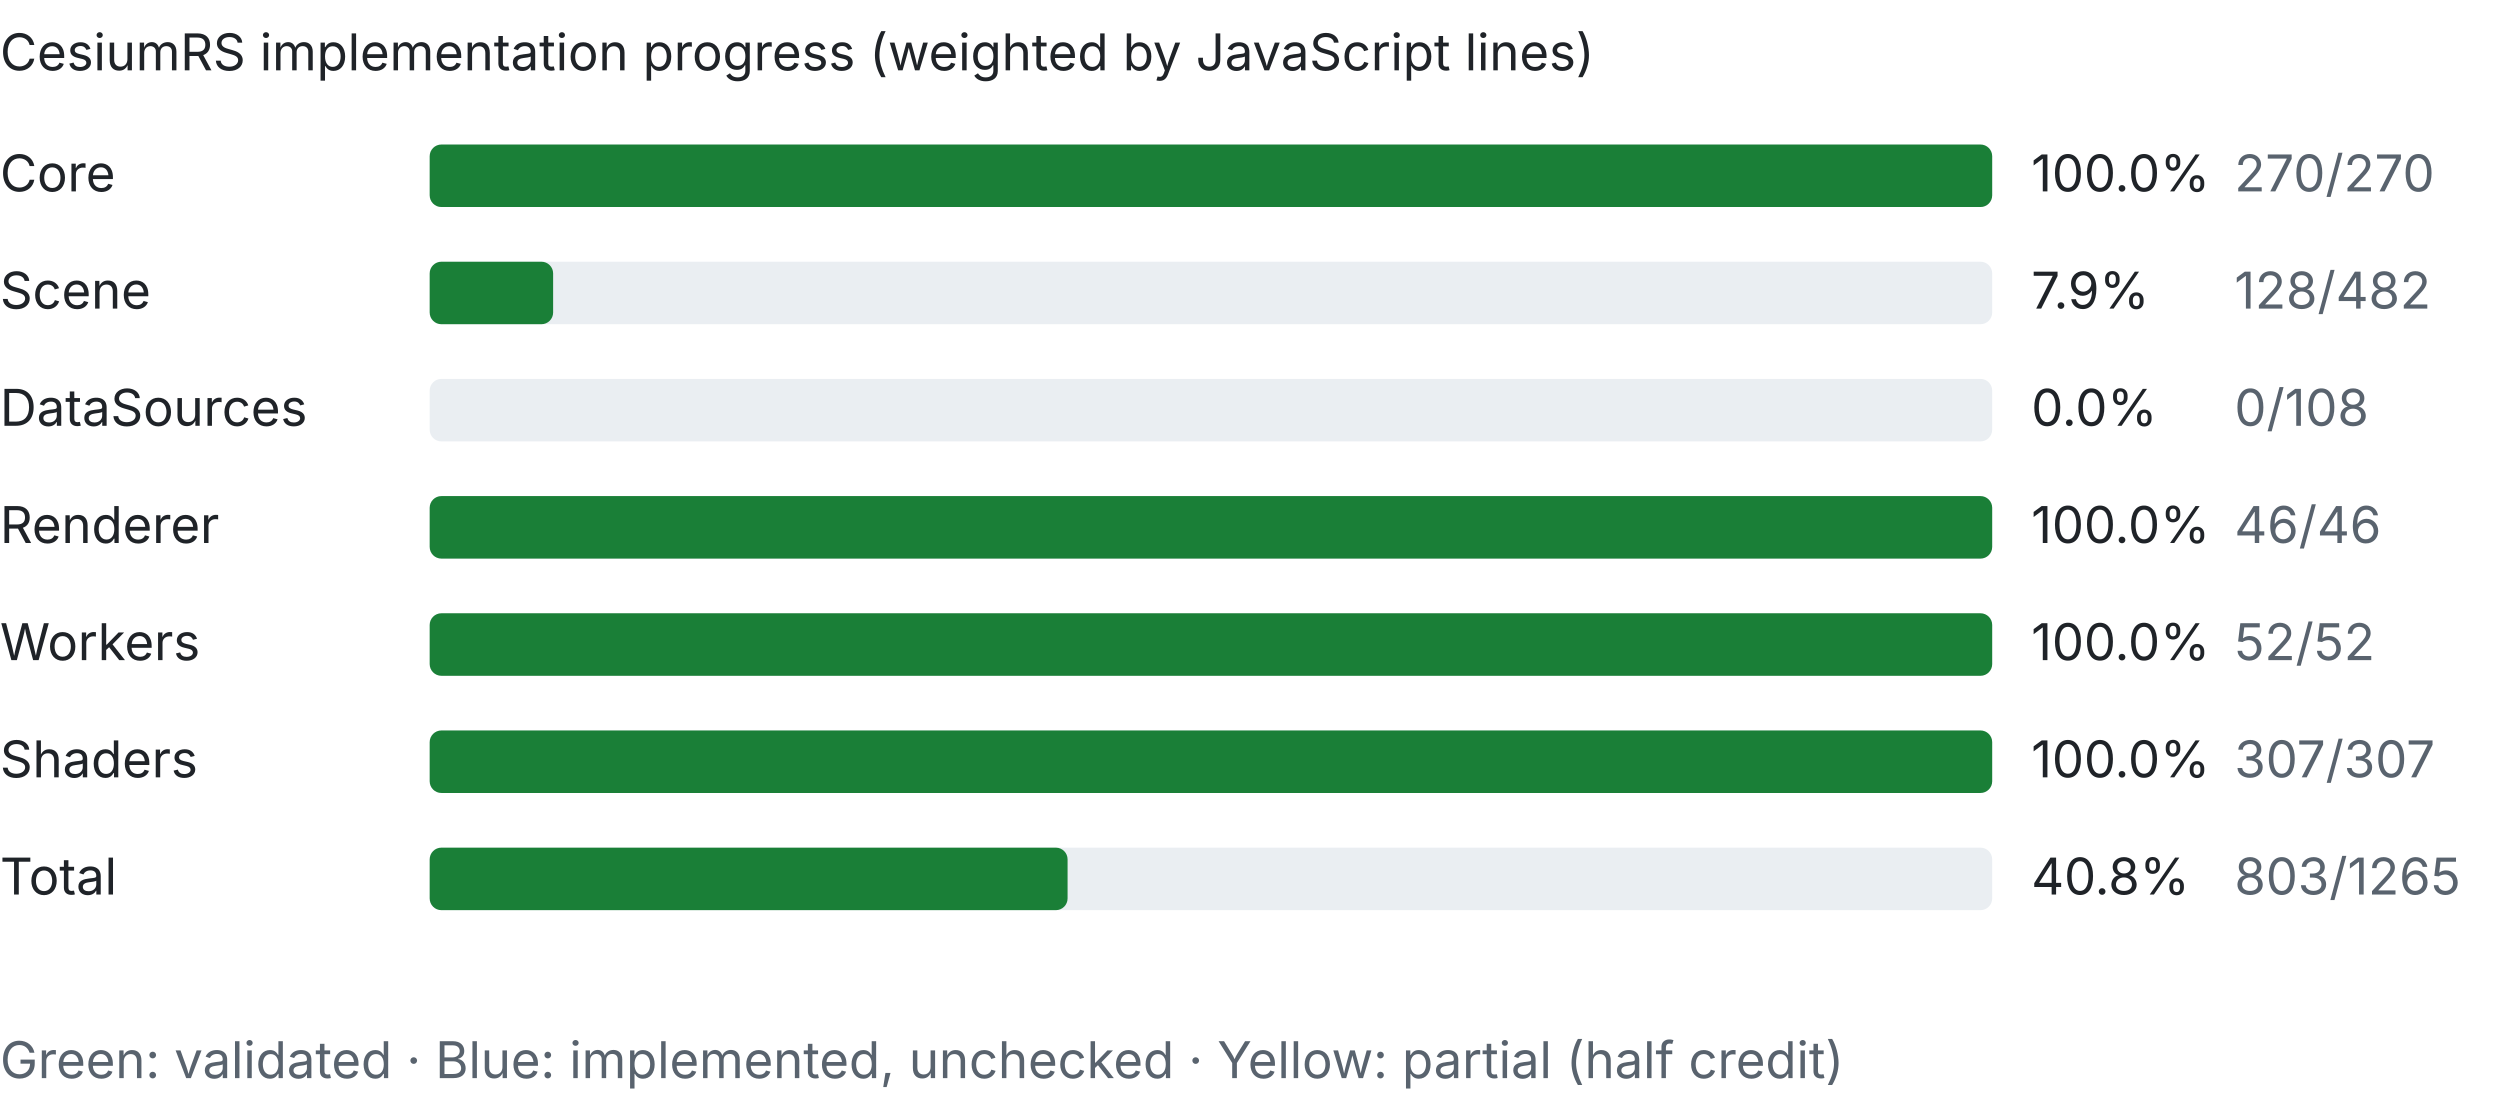
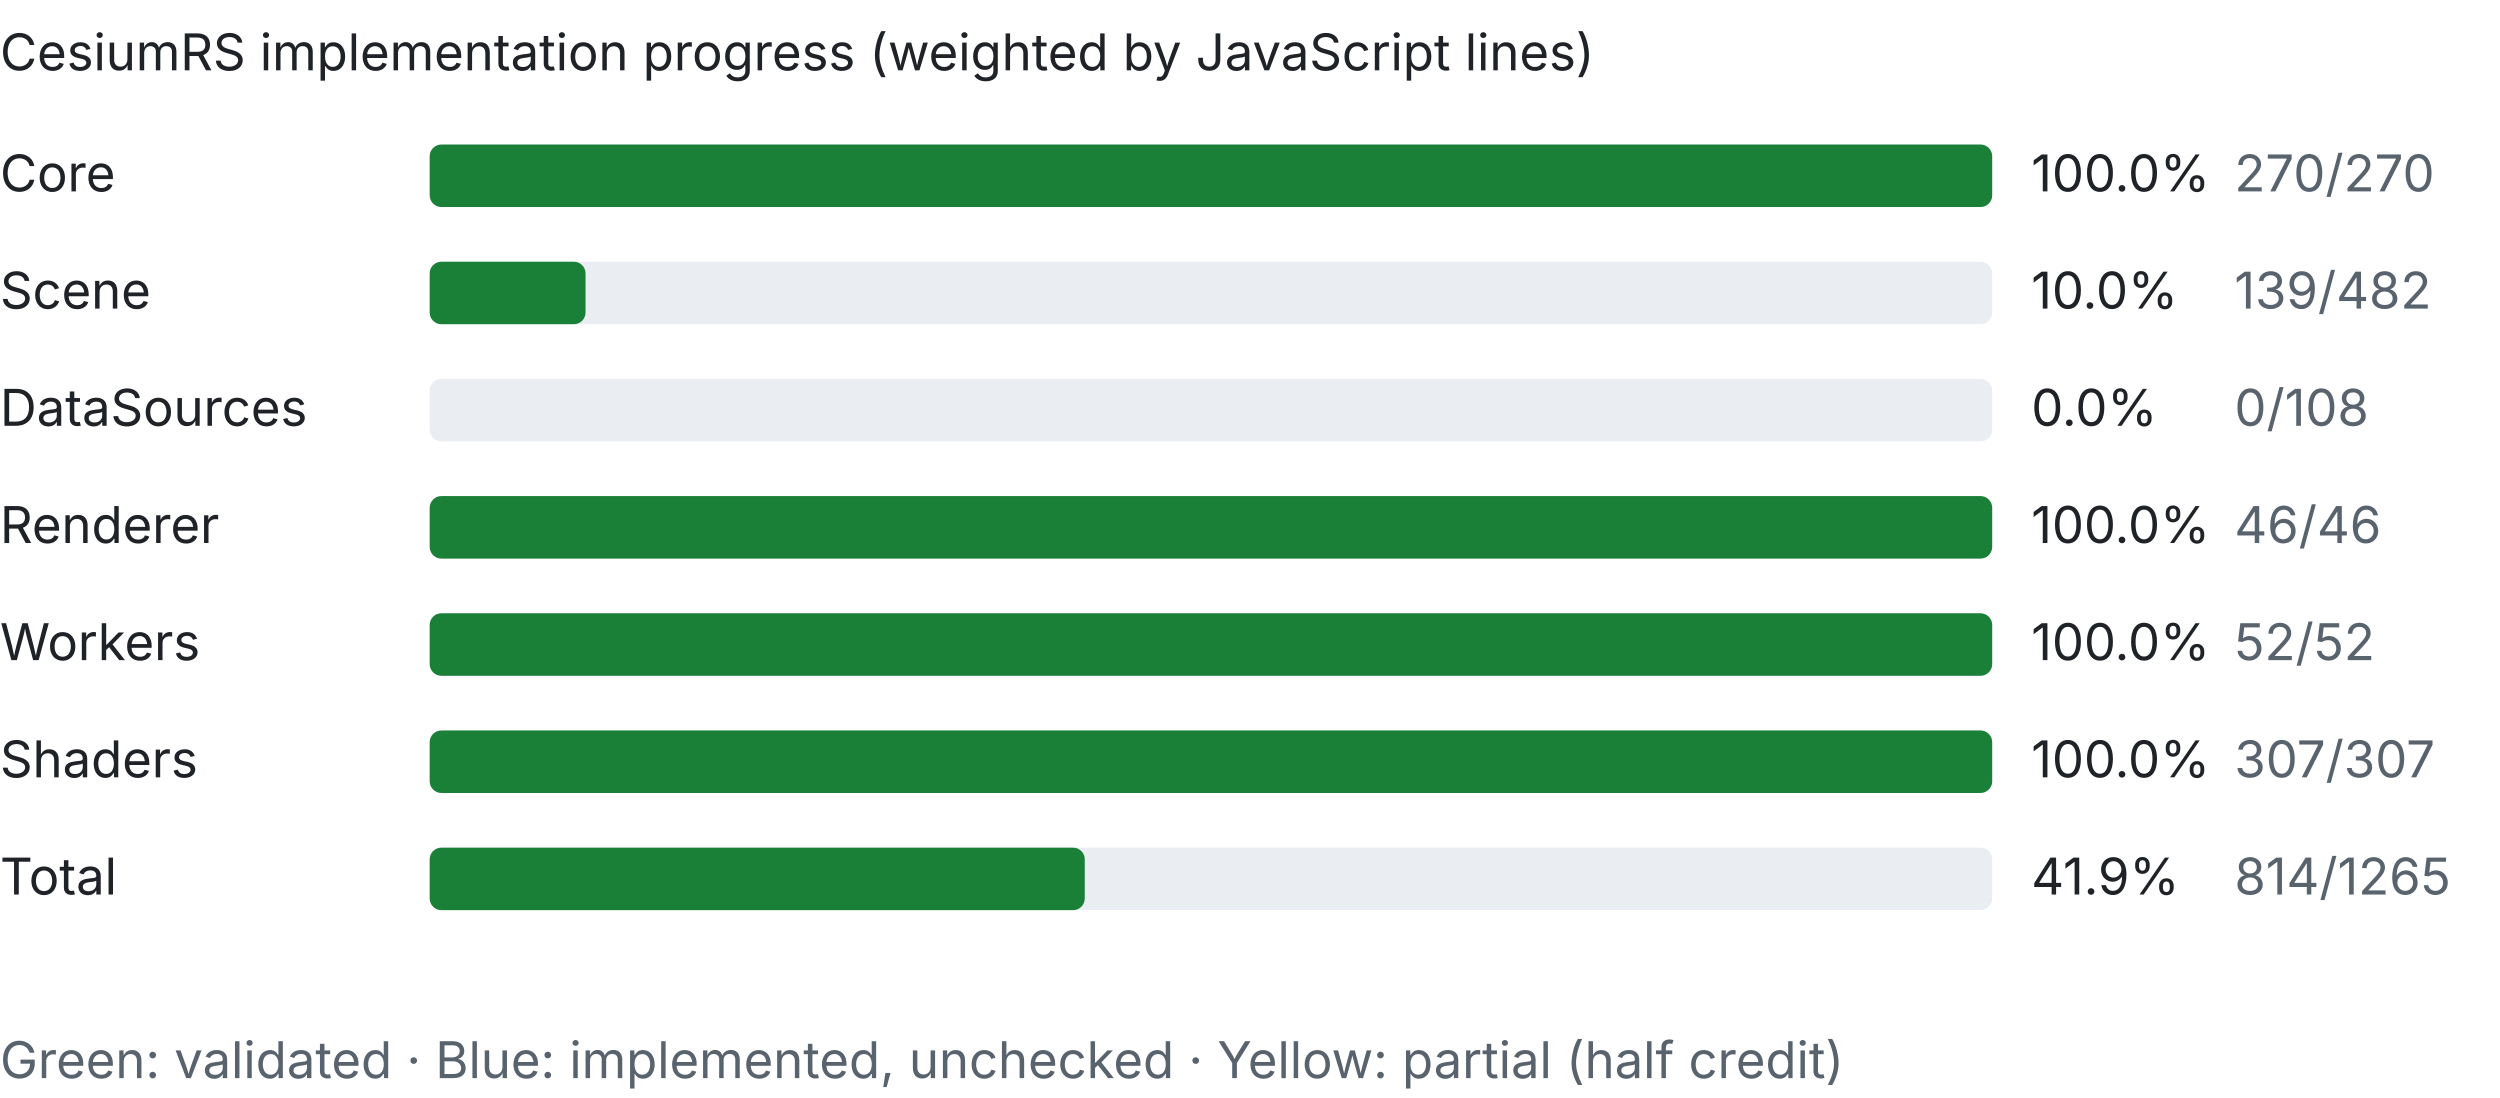
<svg xmlns="http://www.w3.org/2000/svg" width="640" height="281" viewBox="0 0 640 281">
  <style>text{font:13px system-ui,-apple-system,Segoe UI,sans-serif;fill:#1f2328}.dim{fill:#59636e}.bg{fill:#eaeef2}.done{fill:#1a7f37}.part{fill:#d4a72c}.unchecked{fill:#0969da}@media (prefers-color-scheme:dark){text{fill:#e6edf3}.dim{fill:#9198a1}.bg{fill:#30363d}.done{fill:#3fb950}}</style>
  <text x="0" y="18" font-weight="600">CesiumRS implementation progress (weighted by JavaScript lines)</text>
  <text x="0" y="49">Core</text>
  <rect class="bg" x="110" y="37" width="400" height="16" rx="3" />
  <rect class="done" x="110" y="37" width="400.0" height="16" rx="3" />
  <text x="520" y="49">100.0%</text>
  <text class="dim" x="572" y="49">270/270</text>
  <text x="0" y="79">Scene</text>
  <rect class="bg" x="110" y="67" width="400" height="16" rx="3" />
-   <rect class="done" x="110" y="67" width="31.6" height="16" rx="3" />
-   <text x="520" y="79">7.9%</text>
-   <text class="dim" x="572" y="79">128/482</text>
+   <rect class="done" x="110" y="67" width="39.9" height="16" rx="3" />
+   <text x="520" y="79">10.0%</text>
+   <text class="dim" x="572" y="79">139/482</text>
  <text x="0" y="109">DataSources</text>
  <rect class="bg" x="110" y="97" width="400" height="16" rx="3" />
  <rect class="done" x="110" y="97" width="0.0" height="16" rx="3" />
  <text x="520" y="109">0.0%</text>
  <text class="dim" x="572" y="109">0/108</text>
  <text x="0" y="139">Renderer</text>
  <rect class="bg" x="110" y="127" width="400" height="16" rx="3" />
  <rect class="done" x="110" y="127" width="400.0" height="16" rx="3" />
  <text x="520" y="139">100.0%</text>
  <text class="dim" x="572" y="139">46/46</text>
  <text x="0" y="169">Workers</text>
  <rect class="bg" x="110" y="157" width="400" height="16" rx="3" />
  <rect class="done" x="110" y="157" width="400.0" height="16" rx="3" />
  <text x="520" y="169">100.0%</text>
  <text class="dim" x="572" y="169">52/52</text>
  <text x="0" y="199">Shaders</text>
  <rect class="bg" x="110" y="187" width="400" height="16" rx="3" />
  <rect class="done" x="110" y="187" width="400.0" height="16" rx="3" />
  <text x="520" y="199">100.0%</text>
  <text class="dim" x="572" y="199">307/307</text>
  <text x="0" y="229" font-weight="600">Total</text>
  <rect class="bg" x="110" y="217" width="400" height="16" rx="3" />
-   <rect class="done" x="110" y="217" width="163.3" height="16" rx="3" />
-   <text x="520" y="229" font-weight="600">40.8%</text>
-   <text class="dim" x="572" y="229">803/1265</text>
+   <rect class="done" x="110" y="217" width="167.7" height="16" rx="3" />
+   <text x="520" y="229" font-weight="600">41.9%</text>
+   <text class="dim" x="572" y="229">814/1265</text>
  <text class="dim" x="0" y="276">Green: validated · Blue: implemented, unchecked · Yellow: partial (half credit)</text>
</svg>
